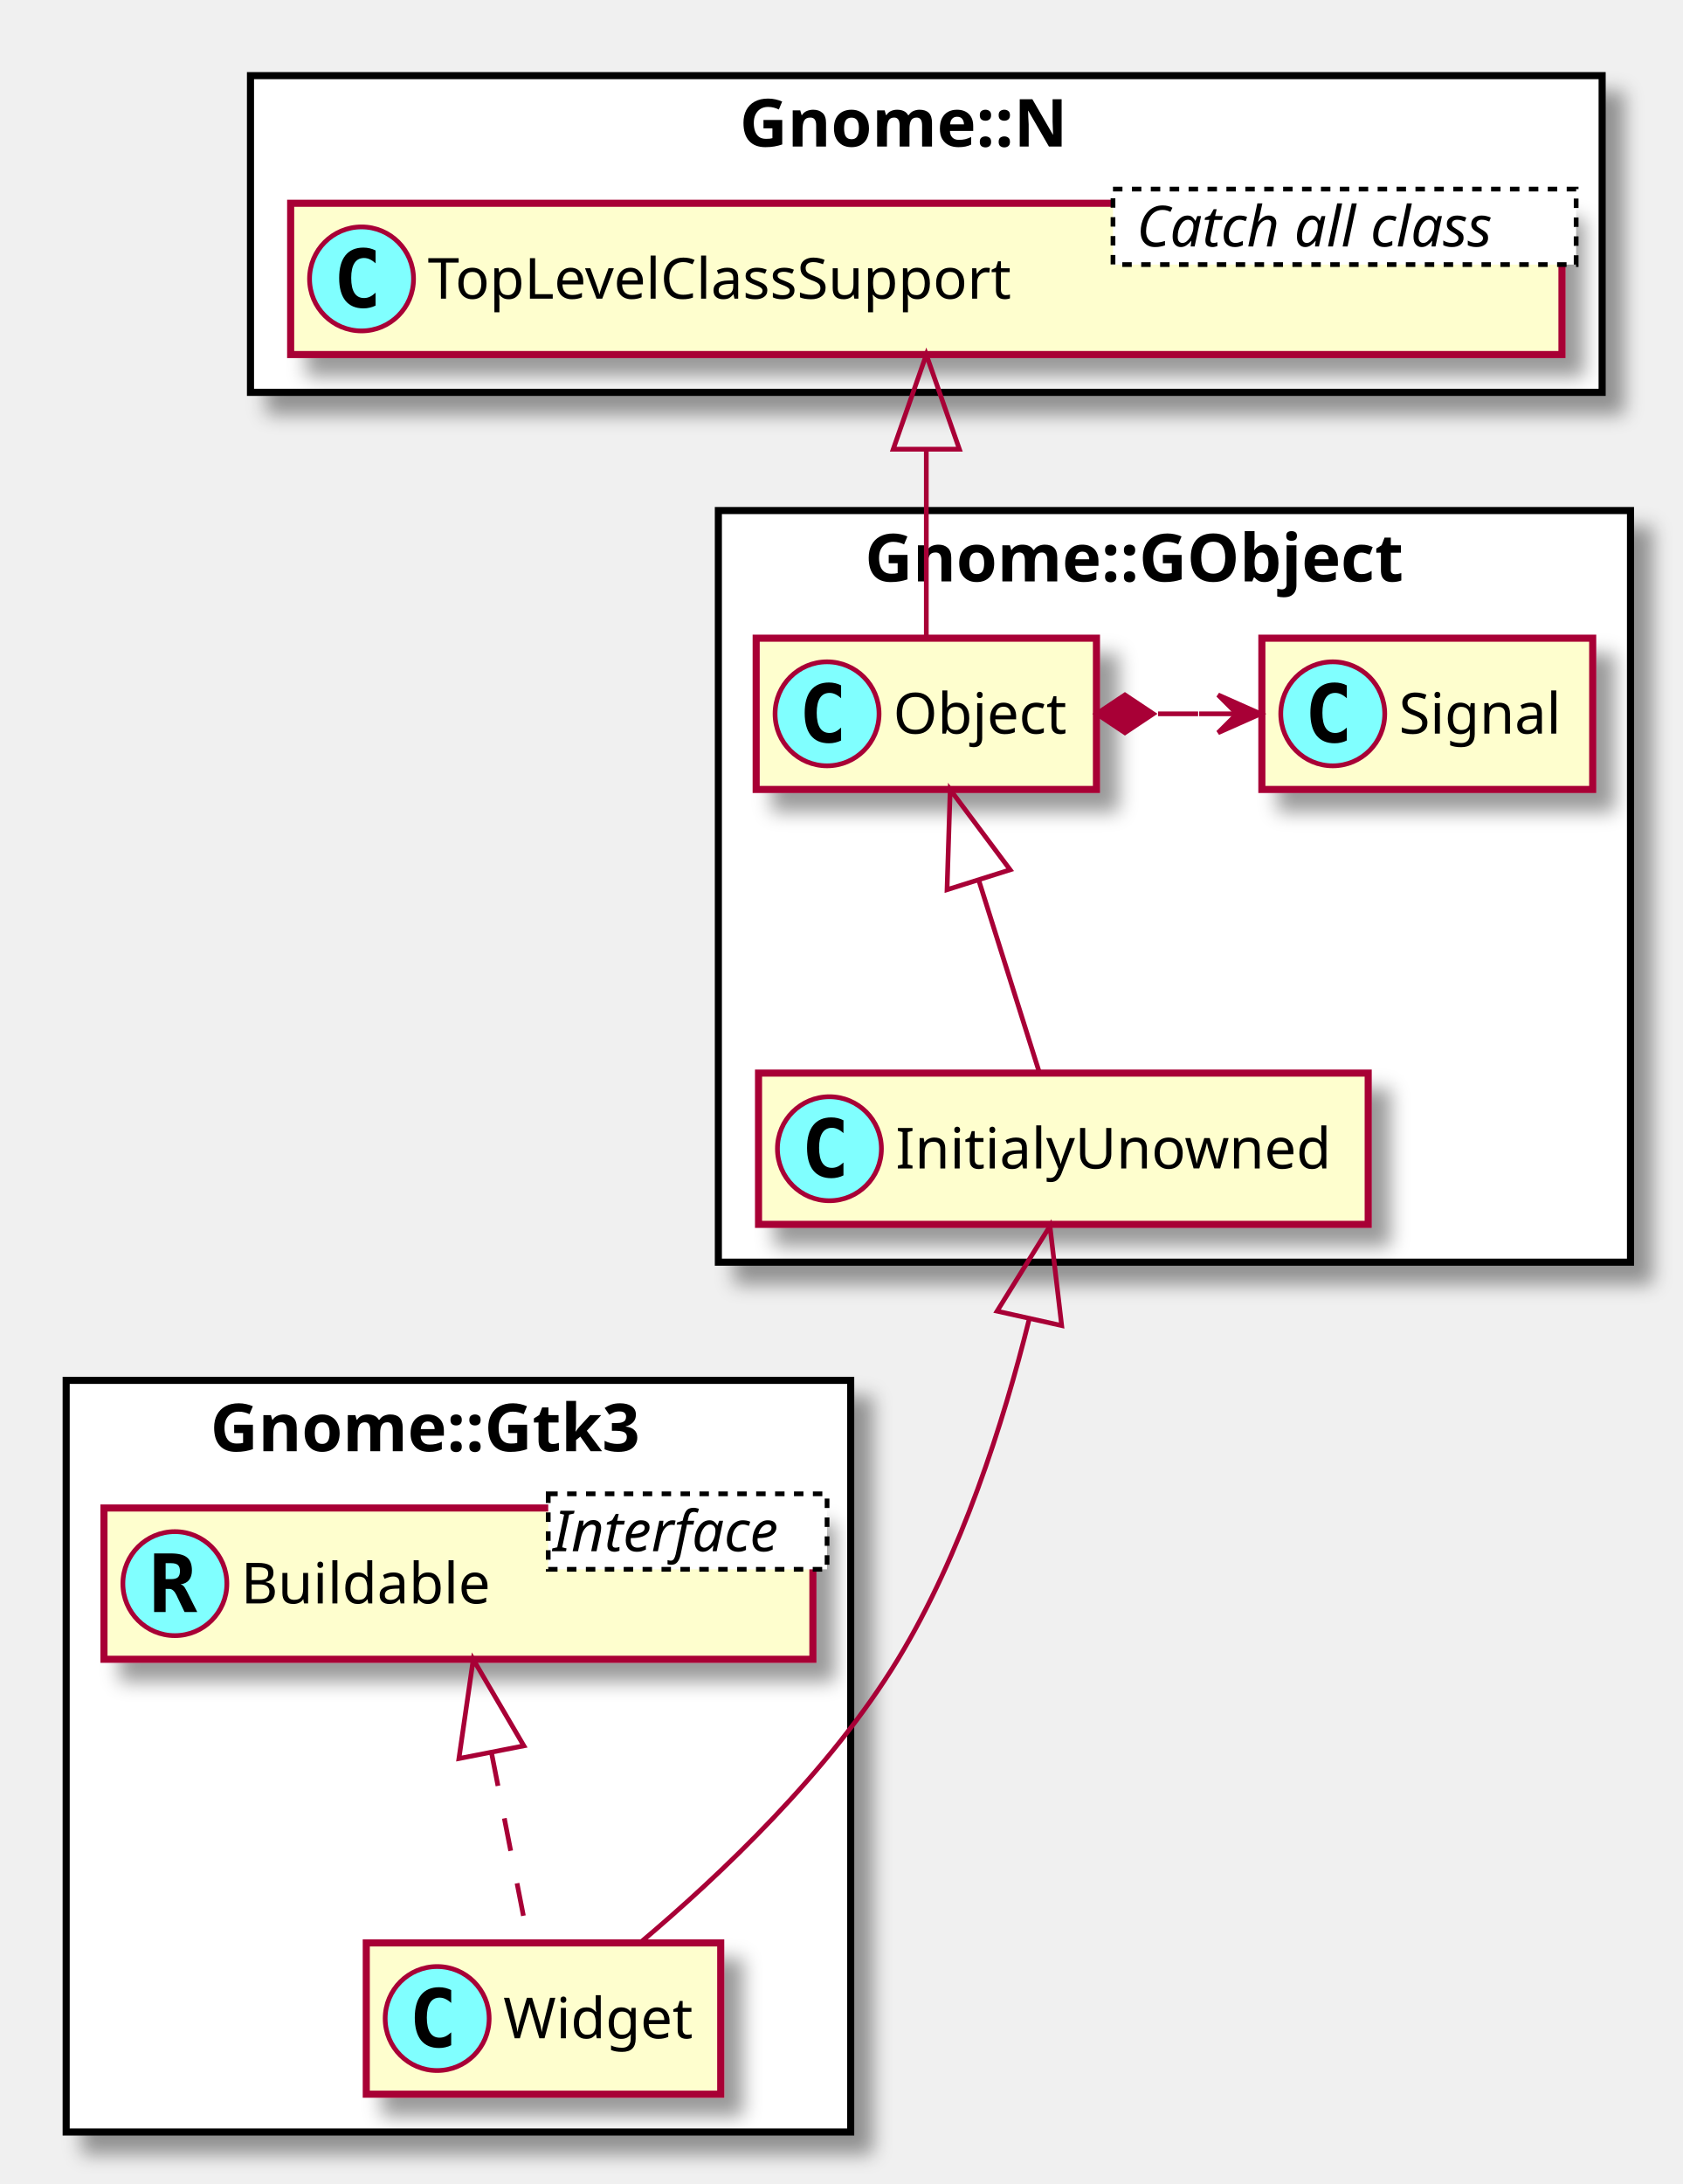
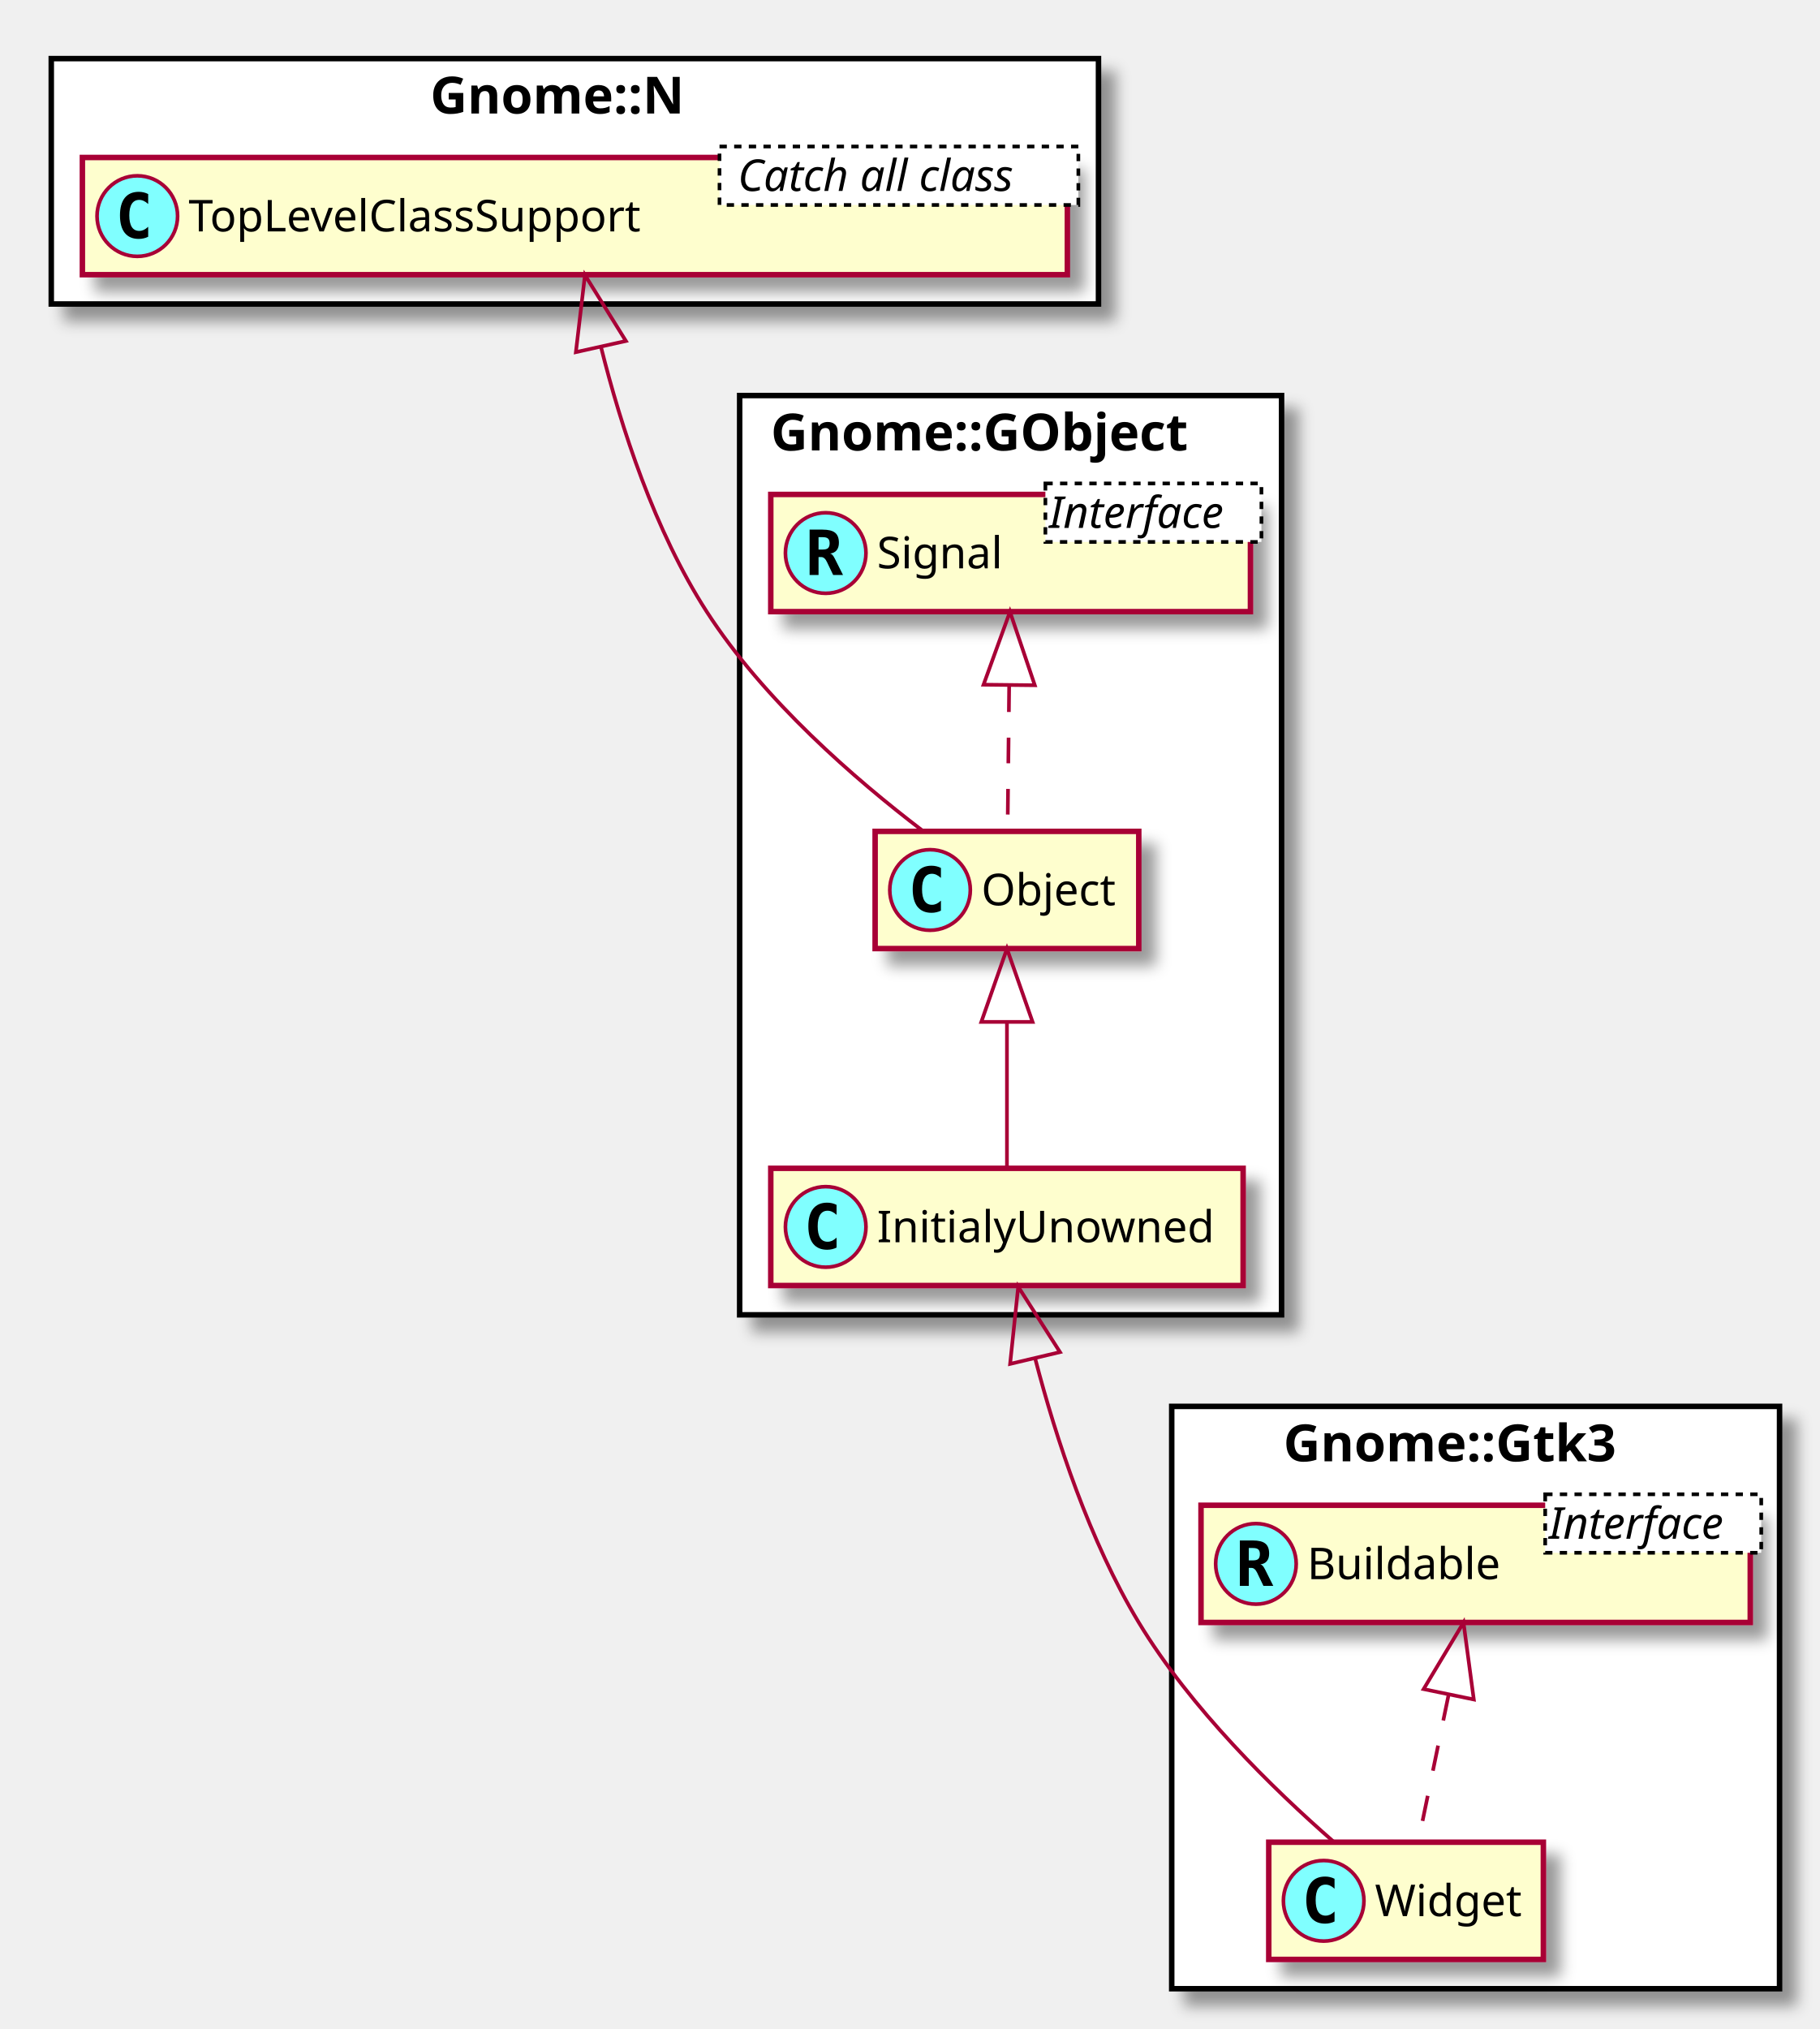
- <svg xmlns="http://www.w3.org/2000/svg" contentScriptType="application/ecmascript" contentStyleType="text/css" height="462px" preserveAspectRatio="none" style="width:356px;height:462px;" version="1.1" viewBox="0 0 356 462" width="356px" zoomAndPan="magnify">
+ <svg xmlns="http://www.w3.org/2000/svg" contentScriptType="application/ecmascript" contentStyleType="text/css" height="554px" preserveAspectRatio="none" style="width:497px;height:554px;" version="1.1" viewBox="0 0 497 554" width="497px" zoomAndPan="magnify">
  <defs>
-     <filter height="300%" id="f1uaf4us5b9a9p" width="300%" x="-1" y="-1">
+     <filter height="300%" id="f4jsf4108vjfg" width="300%" x="-1" y="-1">
      <feGaussianBlur result="blurOut" stdDeviation="2.0" />
      <feColorMatrix in="blurOut" result="blurOut2" type="matrix" values="0 0 0 0 0 0 0 0 0 0 0 0 0 0 0 0 0 0 .4 0" />
      <feOffset dx="4.0" dy="4.0" in="blurOut2" result="blurOut3" />
      <feBlend in="SourceGraphic" in2="blurOut3" mode="normal" />
    </filter>
  </defs>
  <g>
-     <rect fill="#FFFFFF" filter="url(#f1uaf4us5b9a9p)" height="67" style="stroke: #000000; stroke-width: 1.5;" width="286" x="53" y="16" />
-     <text fill="#000000" font-family="sans-serif" font-size="14" font-weight="bold" lengthAdjust="spacingAndGlyphs" textLength="79" x="156.5" y="30.995">Gnome::N</text>
-     <rect fill="#FFFFFF" filter="url(#f1uaf4us5b9a9p)" height="159" style="stroke: #000000; stroke-width: 1.5;" width="193" x="152" y="108" />
-     <text fill="#000000" font-family="sans-serif" font-size="14" font-weight="bold" lengthAdjust="spacingAndGlyphs" textLength="131" x="183" y="122.995">Gnome::GObject</text>
-     <rect fill="#FFFFFF" filter="url(#f1uaf4us5b9a9p)" height="159" style="stroke: #000000; stroke-width: 1.5;" width="166" x="14" y="292" />
-     <text fill="#000000" font-family="sans-serif" font-size="14" font-weight="bold" lengthAdjust="spacingAndGlyphs" textLength="105" x="44.5" y="306.995">Gnome::Gtk3</text>
-     <rect fill="#FEFECE" filter="url(#f1uaf4us5b9a9p)" height="32" id="Gnome::N::TopLevelClassSupport" style="stroke: #A80036; stroke-width: 1.5;" width="269" x="61.5" y="43" />
-     <ellipse cx="76.5" cy="59" fill="#80FFFF" rx="11" ry="11" style="stroke: #A80036; stroke-width: 1.0;" />
-     <path d="M79.469,64.641 Q78.891,64.938 78.25,65.078 Q77.609,65.234 76.906,65.234 Q74.406,65.234 73.078,63.594 Q71.766,61.938 71.766,58.812 Q71.766,55.688 73.078,54.031 Q74.406,52.375 76.906,52.375 Q77.609,52.375 78.25,52.531 Q78.906,52.688 79.469,52.984 L79.469,55.703 Q78.844,55.125 78.25,54.859 Q77.656,54.578 77.031,54.578 Q75.688,54.578 75,55.656 Q74.312,56.719 74.312,58.812 Q74.312,60.906 75,61.984 Q75.688,63.047 77.031,63.047 Q77.656,63.047 78.25,62.781 Q78.844,62.5 79.469,61.922 L79.469,64.641 Z " />
-     <text fill="#000000" font-family="sans-serif" font-size="12" lengthAdjust="spacingAndGlyphs" textLength="137" x="90.5" y="63.181">TopLevelClassSupport</text>
-     <rect fill="#FFFFFF" height="15.969" style="stroke: #000000; stroke-width: 1.0; stroke-dasharray: 2.0,2.0;" width="98" x="235.5" y="40" />
-     <text fill="#000000" font-family="sans-serif" font-size="12" font-style="italic" lengthAdjust="spacingAndGlyphs" textLength="88" x="240.5" y="52.139">Catch all class</text>
-     <rect fill="#FEFECE" filter="url(#f1uaf4us5b9a9p)" height="32" id="Gnome::GObject::Object" style="stroke: #A80036; stroke-width: 1.5;" width="72" x="160" y="135" />
-     <ellipse cx="175" cy="151" fill="#80FFFF" rx="11" ry="11" style="stroke: #A80036; stroke-width: 1.0;" />
-     <path d="M177.969,156.641 Q177.391,156.938 176.75,157.078 Q176.109,157.234 175.406,157.234 Q172.906,157.234 171.578,155.594 Q170.266,153.938 170.266,150.812 Q170.266,147.688 171.578,146.031 Q172.906,144.375 175.406,144.375 Q176.109,144.375 176.75,144.531 Q177.406,144.688 177.969,144.984 L177.969,147.703 Q177.344,147.125 176.75,146.859 Q176.156,146.578 175.531,146.578 Q174.188,146.578 173.5,147.656 Q172.812,148.719 172.812,150.812 Q172.812,152.906 173.5,153.984 Q174.188,155.047 175.531,155.047 Q176.156,155.047 176.75,154.781 Q177.344,154.5 177.969,153.922 L177.969,156.641 Z " />
-     <text fill="#000000" font-family="sans-serif" font-size="12" lengthAdjust="spacingAndGlyphs" textLength="40" x="189" y="155.181">Object</text>
-     <rect fill="#FEFECE" filter="url(#f1uaf4us5b9a9p)" height="32" id="Gnome::GObject::InitialyUnowned" style="stroke: #A80036; stroke-width: 1.5;" width="129" x="160.5" y="227" />
-     <ellipse cx="175.5" cy="243" fill="#80FFFF" rx="11" ry="11" style="stroke: #A80036; stroke-width: 1.0;" />
-     <path d="M178.469,248.641 Q177.891,248.938 177.25,249.078 Q176.609,249.234 175.906,249.234 Q173.406,249.234 172.078,247.594 Q170.766,245.938 170.766,242.812 Q170.766,239.688 172.078,238.031 Q173.406,236.375 175.906,236.375 Q176.609,236.375 177.25,236.531 Q177.906,236.688 178.469,236.984 L178.469,239.703 Q177.844,239.125 177.25,238.859 Q176.656,238.578 176.031,238.578 Q174.688,238.578 174,239.656 Q173.312,240.719 173.312,242.812 Q173.312,244.906 174,245.984 Q174.688,247.047 176.031,247.047 Q176.656,247.047 177.25,246.781 Q177.844,246.5 178.469,245.922 L178.469,248.641 Z " />
-     <text fill="#000000" font-family="sans-serif" font-size="12" lengthAdjust="spacingAndGlyphs" textLength="97" x="189.5" y="247.181">InitialyUnowned</text>
-     <rect fill="#FEFECE" filter="url(#f1uaf4us5b9a9p)" height="32" id="Gnome::GObject::Signal" style="stroke: #A80036; stroke-width: 1.5;" width="70" x="267" y="135" />
-     <ellipse cx="282" cy="151" fill="#80FFFF" rx="11" ry="11" style="stroke: #A80036; stroke-width: 1.0;" />
-     <path d="M284.969,156.641 Q284.391,156.938 283.75,157.078 Q283.109,157.234 282.406,157.234 Q279.906,157.234 278.578,155.594 Q277.266,153.938 277.266,150.812 Q277.266,147.688 278.578,146.031 Q279.906,144.375 282.406,144.375 Q283.109,144.375 283.75,144.531 Q284.406,144.688 284.969,144.984 L284.969,147.703 Q284.344,147.125 283.75,146.859 Q283.156,146.578 282.531,146.578 Q281.188,146.578 280.5,147.656 Q279.812,148.719 279.812,150.812 Q279.812,152.906 280.5,153.984 Q281.188,155.047 282.531,155.047 Q283.156,155.047 283.75,154.781 Q284.344,154.5 284.969,153.922 L284.969,156.641 Z " />
-     <text fill="#000000" font-family="sans-serif" font-size="12" lengthAdjust="spacingAndGlyphs" textLength="38" x="296" y="155.181">Signal</text>
-     <rect fill="#FEFECE" filter="url(#f1uaf4us5b9a9p)" height="32" id="Gnome::Gtk3::Buildable" style="stroke: #A80036; stroke-width: 1.5;" width="150" x="22" y="319" />
-     <ellipse cx="37" cy="335" fill="#80FFFF" rx="11" ry="11" style="stroke: #A80036; stroke-width: 1.0;" />
-     <path d="M38.203,335.141 Q38.562,335.219 38.828,335.5 Q39.109,335.766 39.5,336.547 L41.734,341 L39.047,341 L37.547,337.875 Q37.484,337.734 37.375,337.5 Q36.719,336.109 35.828,336.109 L35.047,336.109 L35.047,341 L32.609,341 L32.609,328.609 L36.141,328.609 Q38.531,328.609 39.562,329.453 Q40.609,330.297 40.609,332.203 Q40.609,333.484 39.984,334.25 Q39.375,335 38.203,335.141 Z M35.047,330.672 L35.047,334.047 L36.203,334.047 Q37.219,334.047 37.641,333.656 Q38.078,333.25 38.078,332.344 Q38.078,331.453 37.641,331.062 Q37.219,330.672 36.203,330.672 L35.047,330.672 Z " />
-     <text fill="#000000" font-family="sans-serif" font-size="12" lengthAdjust="spacingAndGlyphs" textLength="57" x="51" y="339.181">Buildable</text>
-     <rect fill="#FFFFFF" height="15.969" style="stroke: #000000; stroke-width: 1.0; stroke-dasharray: 2.0,2.0;" width="59" x="116" y="316" />
-     <text fill="#000000" font-family="sans-serif" font-size="12" font-style="italic" lengthAdjust="spacingAndGlyphs" textLength="57" x="117" y="328.139">Interface</text>
-     <rect fill="#FEFECE" filter="url(#f1uaf4us5b9a9p)" height="32" id="Gnome::Gtk3::Widget" style="stroke: #A80036; stroke-width: 1.5;" width="75" x="77.5" y="411" />
-     <ellipse cx="92.5" cy="427" fill="#80FFFF" rx="11" ry="11" style="stroke: #A80036; stroke-width: 1.0;" />
-     <path d="M95.469,432.641 Q94.891,432.938 94.25,433.078 Q93.609,433.234 92.906,433.234 Q90.406,433.234 89.078,431.594 Q87.766,429.938 87.766,426.812 Q87.766,423.688 89.078,422.031 Q90.406,420.375 92.906,420.375 Q93.609,420.375 94.25,420.531 Q94.906,420.688 95.469,420.984 L95.469,423.703 Q94.844,423.125 94.25,422.859 Q93.656,422.578 93.031,422.578 Q91.688,422.578 91,423.656 Q90.312,424.719 90.312,426.812 Q90.312,428.906 91,429.984 Q91.688,431.047 93.031,431.047 Q93.656,431.047 94.25,430.781 Q94.844,430.5 95.469,429.922 L95.469,432.641 Z " />
-     <text fill="#000000" font-family="sans-serif" font-size="12" lengthAdjust="spacingAndGlyphs" textLength="43" x="106.5" y="431.181">Widget</text>
-     <path d="M196,95.405 C196,109.079 196,123.937 196,134.85 " fill="none" id="Gnome::N::TopLevelClassSupport-Gnome::GObject::Object" style="stroke: #A80036; stroke-width: 1.0;" />
-     <polygon fill="none" points="189,95.025,196,75.025,203,95.025,189,95.025" style="stroke: #A80036; stroke-width: 1.0;" />
-     <path d="M207.165,186.418 C211.559,200.361 216.386,215.674 219.909,226.85 " fill="none" id="Gnome::GObject::Object-Gnome::GObject::InitialyUnowned" style="stroke: #A80036; stroke-width: 1.0;" />
-     <polygon fill="none" points="200.388,188.204,201.051,167.025,213.74,183.995,200.388,188.204" style="stroke: #A80036; stroke-width: 1.0;" />
-     <path d="M245.042,151 C247.867,151 250.692,151 253.517,151 " fill="none" id="Gnome::GObject::Object-Gnome::GObject::Signal" style="stroke: #A80036; stroke-width: 1.0;" />
-     <polygon fill="#A80036" points="266.738,151,257.738,147,261.738,151,257.738,155,266.738,151" style="stroke: #A80036; stroke-width: 1.0;" />
-     <line style="stroke: #A80036; stroke-width: 1.0;" x1="261.738" x2="253.738" y1="151" y2="151" />
-     <polygon fill="#A80036" points="232.023,151,238.023,155,244.023,151,238.023,147,232.023,151" style="stroke: #A80036; stroke-width: 1.0;" />
-     <path d="M217.745,279.163 C212.302,301.039 203.442,328.882 190,351 C175.559,374.762 152.292,396.771 135.5,410.922 " fill="none" id="Gnome::GObject::InitialyUnowned-Gnome::Gtk3::Widget" style="stroke: #A80036; stroke-width: 1.0;" />
-     <polygon fill="none" points="210.975,277.361,222.16,259.364,224.64,280.408,210.975,277.361" style="stroke: #A80036; stroke-width: 1.0;" />
-     <path d="M104.026,370.911 C106.728,384.72 109.679,399.805 111.84,410.85 " fill="none" id="Gnome::Gtk3::Buildable-Gnome::Gtk3::Widget" style="stroke: #A80036; stroke-width: 1.0; stroke-dasharray: 7.0,7.0;" />
-     <polygon fill="none" points="97.106,371.997,100.135,351.025,110.845,369.309,97.106,371.997" style="stroke: #A80036; stroke-width: 1.0;" />
+     <rect fill="#FFFFFF" filter="url(#f4jsf4108vjfg)" height="67" style="stroke: #000000; stroke-width: 1.5;" width="286" x="14" y="16" />
+     <text fill="#000000" font-family="sans-serif" font-size="14" font-weight="bold" lengthAdjust="spacingAndGlyphs" textLength="79" x="117.5" y="30.995">Gnome::N</text>
+     <rect fill="#FFFFFF" filter="url(#f4jsf4108vjfg)" height="251" style="stroke: #000000; stroke-width: 1.5;" width="148" x="202" y="108" />
+     <text fill="#000000" font-family="sans-serif" font-size="14" font-weight="bold" lengthAdjust="spacingAndGlyphs" textLength="131" x="210.5" y="122.995">Gnome::GObject</text>
+     <rect fill="#FFFFFF" filter="url(#f4jsf4108vjfg)" height="159" style="stroke: #000000; stroke-width: 1.5;" width="166" x="320" y="384" />
+     <text fill="#000000" font-family="sans-serif" font-size="14" font-weight="bold" lengthAdjust="spacingAndGlyphs" textLength="105" x="350.5" y="398.995">Gnome::Gtk3</text>
+     <rect fill="#FEFECE" filter="url(#f4jsf4108vjfg)" height="32" id="Gnome::N::TopLevelClassSupport" style="stroke: #A80036; stroke-width: 1.5;" width="269" x="22.5" y="43" />
+     <ellipse cx="37.5" cy="59" fill="#80FFFF" rx="11" ry="11" style="stroke: #A80036; stroke-width: 1.0;" />
+     <path d="M40.469,64.641 Q39.891,64.938 39.25,65.078 Q38.609,65.234 37.906,65.234 Q35.406,65.234 34.078,63.594 Q32.766,61.938 32.766,58.812 Q32.766,55.688 34.078,54.031 Q35.406,52.375 37.906,52.375 Q38.609,52.375 39.25,52.531 Q39.906,52.688 40.469,52.984 L40.469,55.703 Q39.844,55.125 39.25,54.859 Q38.656,54.578 38.031,54.578 Q36.688,54.578 36,55.656 Q35.312,56.719 35.312,58.812 Q35.312,60.906 36,61.984 Q36.688,63.047 38.031,63.047 Q38.656,63.047 39.25,62.781 Q39.844,62.5 40.469,61.922 L40.469,64.641 Z " />
+     <text fill="#000000" font-family="sans-serif" font-size="12" lengthAdjust="spacingAndGlyphs" textLength="137" x="51.5" y="63.181">TopLevelClassSupport</text>
+     <rect fill="#FFFFFF" height="15.969" style="stroke: #000000; stroke-width: 1.0; stroke-dasharray: 2.0,2.0;" width="98" x="196.5" y="40" />
+     <text fill="#000000" font-family="sans-serif" font-size="12" font-style="italic" lengthAdjust="spacingAndGlyphs" textLength="88" x="201.5" y="52.139">Catch all class</text>
+     <rect fill="#FEFECE" filter="url(#f4jsf4108vjfg)" height="32" id="Gnome::GObject::Object" style="stroke: #A80036; stroke-width: 1.5;" width="72" x="239" y="227" />
+     <ellipse cx="254" cy="243" fill="#80FFFF" rx="11" ry="11" style="stroke: #A80036; stroke-width: 1.0;" />
+     <path d="M256.969,248.641 Q256.391,248.938 255.75,249.078 Q255.109,249.234 254.406,249.234 Q251.906,249.234 250.578,247.594 Q249.266,245.938 249.266,242.812 Q249.266,239.688 250.578,238.031 Q251.906,236.375 254.406,236.375 Q255.109,236.375 255.75,236.531 Q256.406,236.688 256.969,236.984 L256.969,239.703 Q256.344,239.125 255.75,238.859 Q255.156,238.578 254.531,238.578 Q253.188,238.578 252.5,239.656 Q251.812,240.719 251.812,242.812 Q251.812,244.906 252.5,245.984 Q253.188,247.047 254.531,247.047 Q255.156,247.047 255.75,246.781 Q256.344,246.5 256.969,245.922 L256.969,248.641 Z " />
+     <text fill="#000000" font-family="sans-serif" font-size="12" lengthAdjust="spacingAndGlyphs" textLength="40" x="268" y="247.181">Object</text>
+     <rect fill="#FEFECE" filter="url(#f4jsf4108vjfg)" height="32" id="Gnome::GObject::Signal" style="stroke: #A80036; stroke-width: 1.5;" width="131" x="210.5" y="135" />
+     <ellipse cx="225.5" cy="151" fill="#80FFFF" rx="11" ry="11" style="stroke: #A80036; stroke-width: 1.0;" />
+     <path d="M226.703,151.141 Q227.062,151.219 227.328,151.5 Q227.609,151.766 228,152.547 L230.234,157 L227.547,157 L226.047,153.875 Q225.984,153.734 225.875,153.5 Q225.219,152.109 224.328,152.109 L223.547,152.109 L223.547,157 L221.109,157 L221.109,144.609 L224.641,144.609 Q227.031,144.609 228.062,145.453 Q229.109,146.297 229.109,148.203 Q229.109,149.484 228.484,150.25 Q227.875,151 226.703,151.141 Z M223.547,146.672 L223.547,150.047 L224.703,150.047 Q225.719,150.047 226.141,149.656 Q226.578,149.25 226.578,148.344 Q226.578,147.453 226.141,147.062 Q225.719,146.672 224.703,146.672 L223.547,146.672 Z " />
+     <text fill="#000000" font-family="sans-serif" font-size="12" lengthAdjust="spacingAndGlyphs" textLength="38" x="239.5" y="155.181">Signal</text>
+     <rect fill="#FFFFFF" height="15.969" style="stroke: #000000; stroke-width: 1.0; stroke-dasharray: 2.0,2.0;" width="59" x="285.5" y="132" />
+     <text fill="#000000" font-family="sans-serif" font-size="12" font-style="italic" lengthAdjust="spacingAndGlyphs" textLength="57" x="286.5" y="144.139">Interface</text>
+     <rect fill="#FEFECE" filter="url(#f4jsf4108vjfg)" height="32" id="Gnome::GObject::InitialyUnowned" style="stroke: #A80036; stroke-width: 1.5;" width="129" x="210.5" y="319" />
+     <ellipse cx="225.5" cy="335" fill="#80FFFF" rx="11" ry="11" style="stroke: #A80036; stroke-width: 1.0;" />
+     <path d="M228.469,340.641 Q227.891,340.938 227.25,341.078 Q226.609,341.234 225.906,341.234 Q223.406,341.234 222.078,339.594 Q220.766,337.938 220.766,334.812 Q220.766,331.688 222.078,330.031 Q223.406,328.375 225.906,328.375 Q226.609,328.375 227.25,328.531 Q227.906,328.688 228.469,328.984 L228.469,331.703 Q227.844,331.125 227.25,330.859 Q226.656,330.578 226.031,330.578 Q224.688,330.578 224,331.656 Q223.312,332.719 223.312,334.812 Q223.312,336.906 224,337.984 Q224.688,339.047 226.031,339.047 Q226.656,339.047 227.25,338.781 Q227.844,338.5 228.469,337.922 L228.469,340.641 Z " />
+     <text fill="#000000" font-family="sans-serif" font-size="12" lengthAdjust="spacingAndGlyphs" textLength="97" x="239.5" y="339.181">InitialyUnowned</text>
+     <rect fill="#FEFECE" filter="url(#f4jsf4108vjfg)" height="32" id="Gnome::Gtk3::Buildable" style="stroke: #A80036; stroke-width: 1.5;" width="150" x="328" y="411" />
+     <ellipse cx="343" cy="427" fill="#80FFFF" rx="11" ry="11" style="stroke: #A80036; stroke-width: 1.0;" />
+     <path d="M344.203,427.141 Q344.562,427.219 344.828,427.5 Q345.109,427.766 345.5,428.547 L347.734,433 L345.047,433 L343.547,429.875 Q343.484,429.734 343.375,429.5 Q342.719,428.109 341.828,428.109 L341.047,428.109 L341.047,433 L338.609,433 L338.609,420.609 L342.141,420.609 Q344.531,420.609 345.562,421.453 Q346.609,422.297 346.609,424.203 Q346.609,425.484 345.984,426.25 Q345.375,427 344.203,427.141 Z M341.047,422.672 L341.047,426.047 L342.203,426.047 Q343.219,426.047 343.641,425.656 Q344.078,425.25 344.078,424.344 Q344.078,423.453 343.641,423.062 Q343.219,422.672 342.203,422.672 L341.047,422.672 Z " />
+     <text fill="#000000" font-family="sans-serif" font-size="12" lengthAdjust="spacingAndGlyphs" textLength="57" x="357" y="431.181">Buildable</text>
+     <rect fill="#FFFFFF" height="15.969" style="stroke: #000000; stroke-width: 1.0; stroke-dasharray: 2.0,2.0;" width="59" x="422" y="408" />
+     <text fill="#000000" font-family="sans-serif" font-size="12" font-style="italic" lengthAdjust="spacingAndGlyphs" textLength="57" x="423" y="420.139">Interface</text>
+     <rect fill="#FEFECE" filter="url(#f4jsf4108vjfg)" height="32" id="Gnome::Gtk3::Widget" style="stroke: #A80036; stroke-width: 1.5;" width="75" x="346.5" y="503" />
+     <ellipse cx="361.5" cy="519" fill="#80FFFF" rx="11" ry="11" style="stroke: #A80036; stroke-width: 1.0;" />
+     <path d="M364.469,524.641 Q363.891,524.938 363.25,525.078 Q362.609,525.234 361.906,525.234 Q359.406,525.234 358.078,523.594 Q356.766,521.938 356.766,518.812 Q356.766,515.688 358.078,514.031 Q359.406,512.375 361.906,512.375 Q362.609,512.375 363.25,512.531 Q363.906,512.688 364.469,512.984 L364.469,515.703 Q363.844,515.125 363.25,514.859 Q362.656,514.578 362.031,514.578 Q360.688,514.578 360,515.656 Q359.312,516.719 359.312,518.812 Q359.312,520.906 360,521.984 Q360.688,523.047 362.031,523.047 Q362.656,523.047 363.25,522.781 Q363.844,522.5 364.469,521.922 L364.469,524.641 Z " />
+     <text fill="#000000" font-family="sans-serif" font-size="12" lengthAdjust="spacingAndGlyphs" textLength="43" x="375.5" y="523.181">Widget</text>
+     <path d="M164.114,94.661 C169.632,116.725 178.785,144.947 193,167 C208.564,191.146 233.539,212.774 251.841,226.726 " fill="none" id="Gnome::N::TopLevelClassSupport-Gnome::GObject::Object" style="stroke: #A80036; stroke-width: 1.0;" />
+     <polygon fill="none" points="157.274,96.151,159.754,75.106,170.939,93.104,157.274,96.151" style="stroke: #A80036; stroke-width: 1.0;" />
+     <path d="M275,279.405 C275,293.079 275,307.937 275,318.85 " fill="none" id="Gnome::GObject::Object-Gnome::GObject::InitialyUnowned" style="stroke: #A80036; stroke-width: 1.0;" />
+     <polygon fill="none" points="268,279.025,275,259.025,282,279.025,268,279.025" style="stroke: #A80036; stroke-width: 1.0;" />
+     <path d="M275.604,187.405 C275.456,201.079 275.294,215.937 275.175,226.85 " fill="none" id="Gnome::GObject::Signal-Gnome::GObject::Object" style="stroke: #A80036; stroke-width: 1.0; stroke-dasharray: 7.0,7.0;" />
+     <polygon fill="none" points="268.609,186.948,275.826,167.025,282.608,187.1,268.609,186.948" style="stroke: #A80036; stroke-width: 1.0;" />
+     <path d="M282.75,371.096 C288.454,392.946 297.579,420.787 311,443 C325.192,466.488 347.815,488.544 364.117,502.781 " fill="none" id="Gnome::GObject::InitialyUnowned-Gnome::Gtk3::Widget" style="stroke: #A80036; stroke-width: 1.0;" />
+     <polygon fill="none" points="275.865,372.4,278.079,351.326,289.49,369.181,275.865,372.4" style="stroke: #A80036; stroke-width: 1.0;" />
+     <path d="M395.584,462.911 C392.732,476.72 389.616,491.805 387.335,502.85 " fill="none" id="Gnome::Gtk3::Buildable-Gnome::Gtk3::Widget" style="stroke: #A80036; stroke-width: 1.0; stroke-dasharray: 7.0,7.0;" />
+     <polygon fill="none" points="388.79,461.196,399.69,443.025,402.501,464.028,388.79,461.196" style="stroke: #A80036; stroke-width: 1.0;" />
  </g>
</svg>
